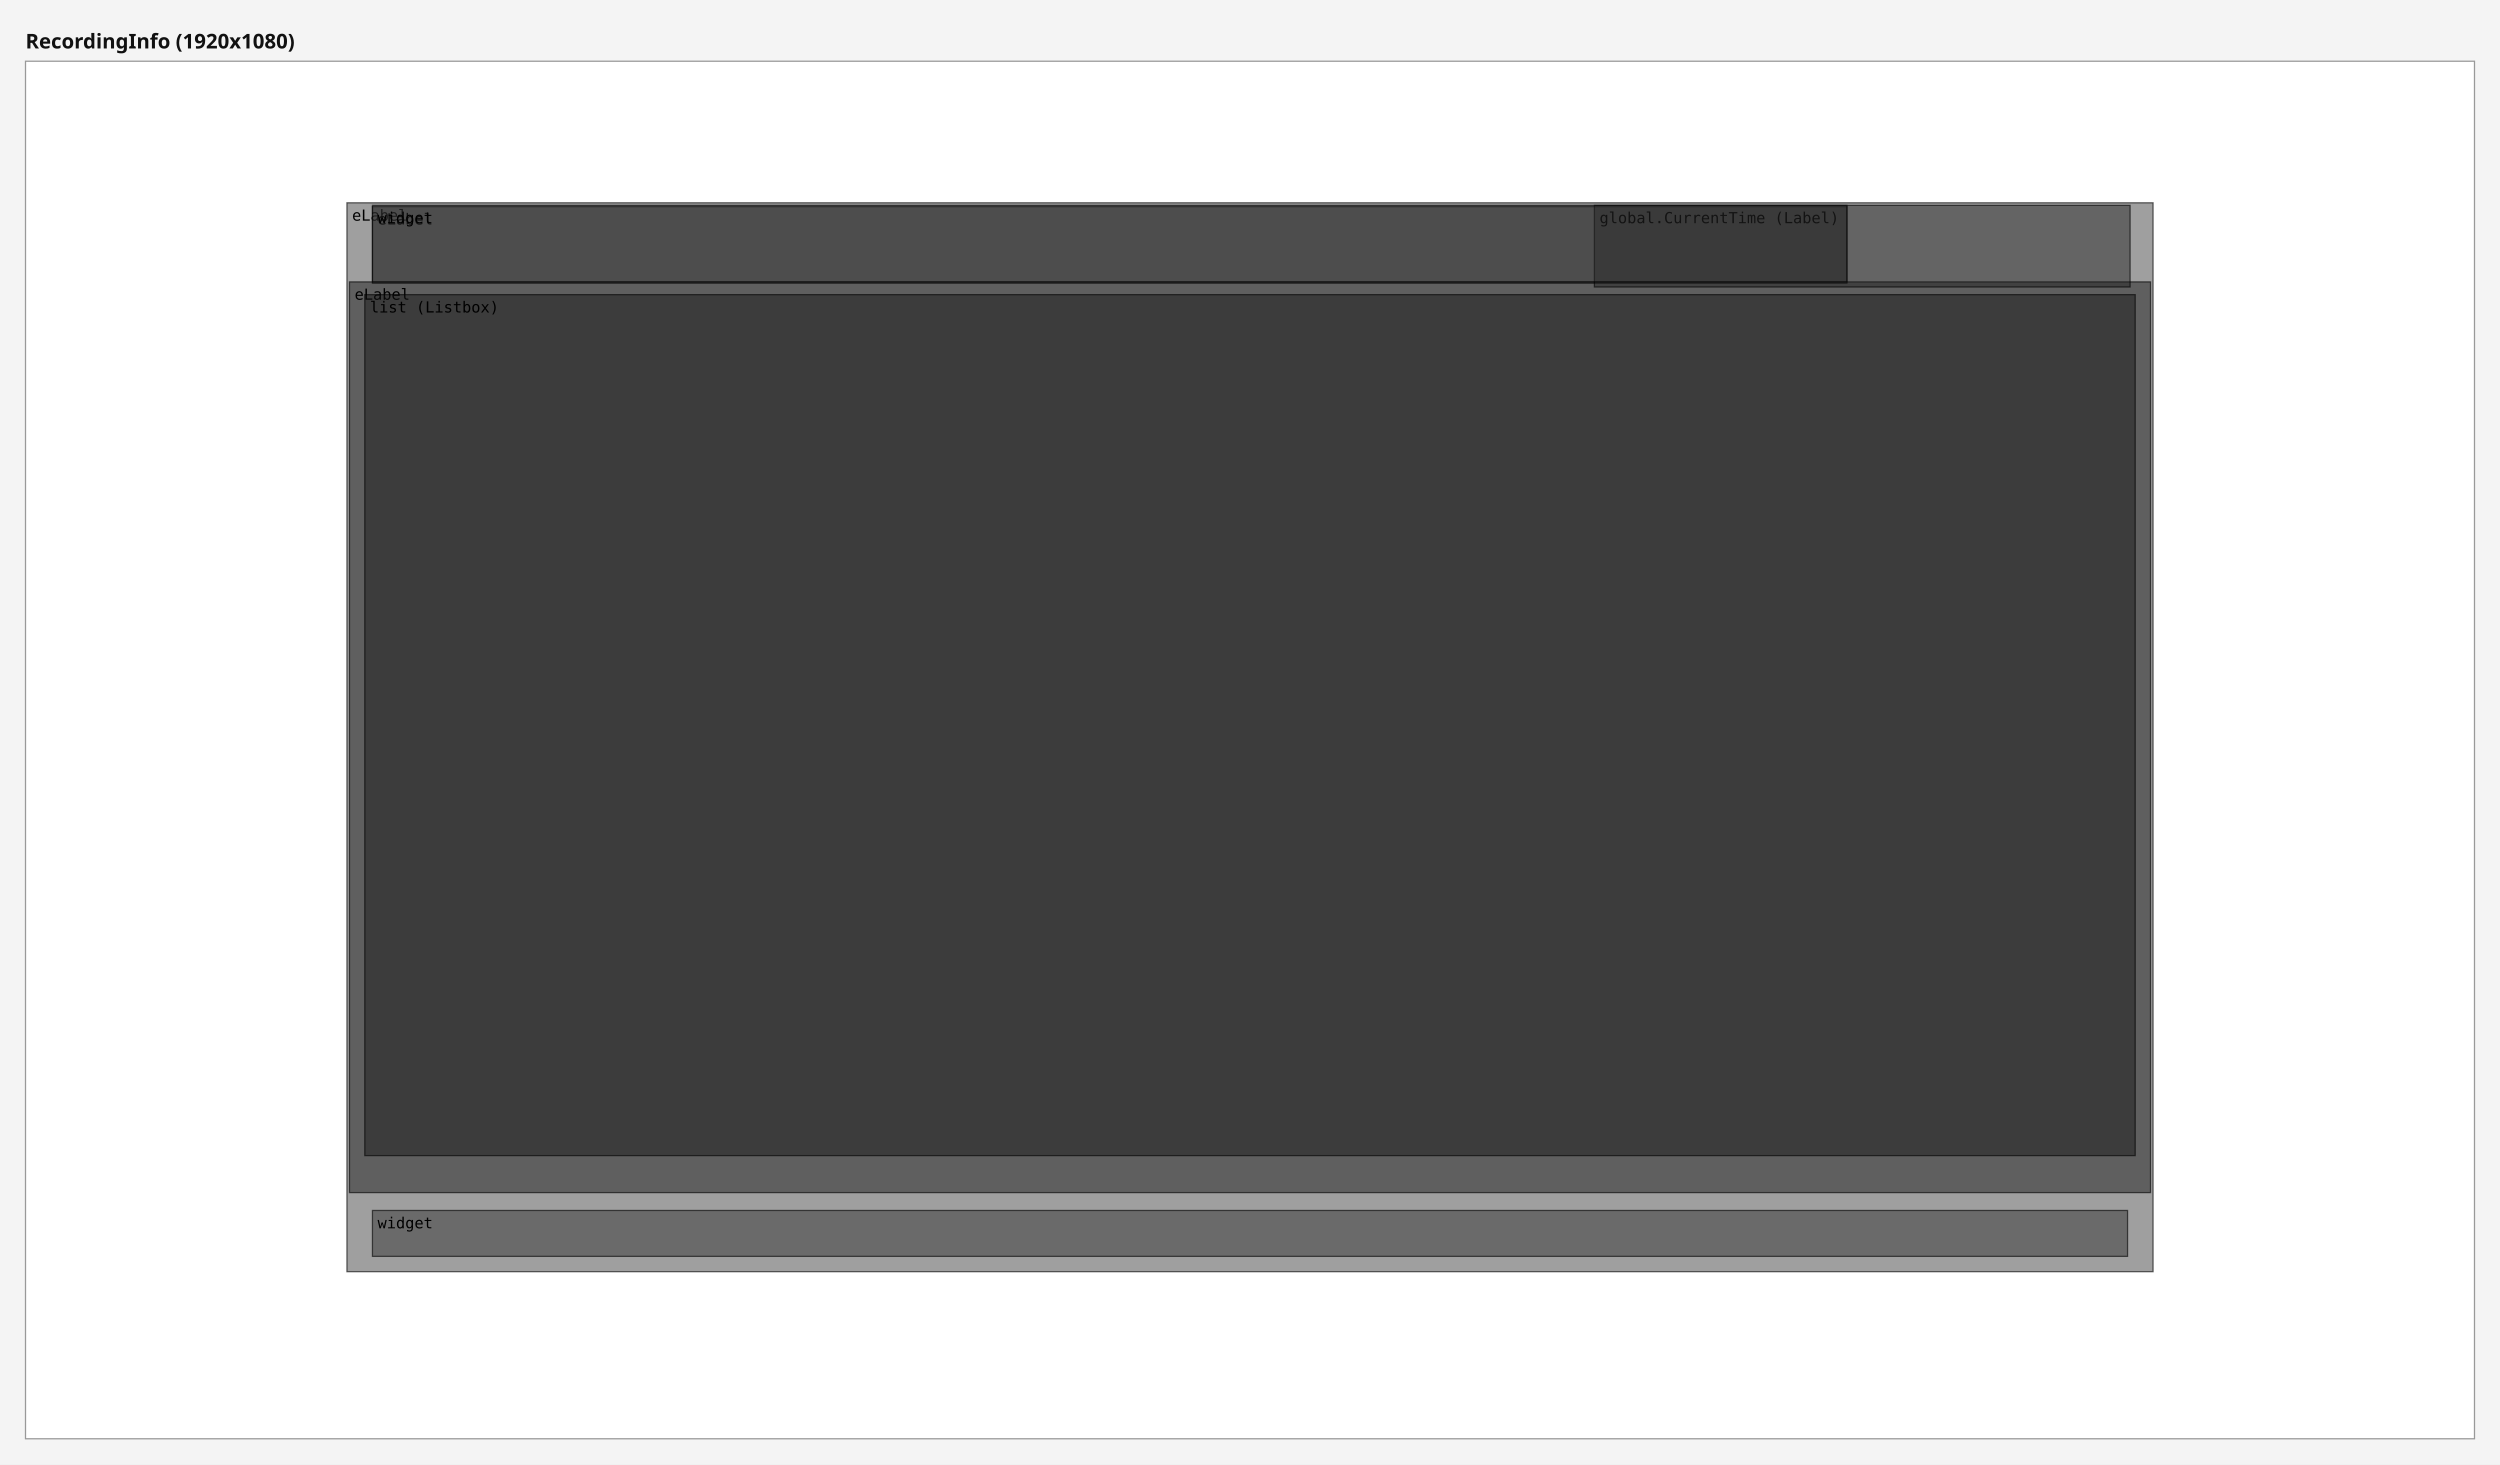
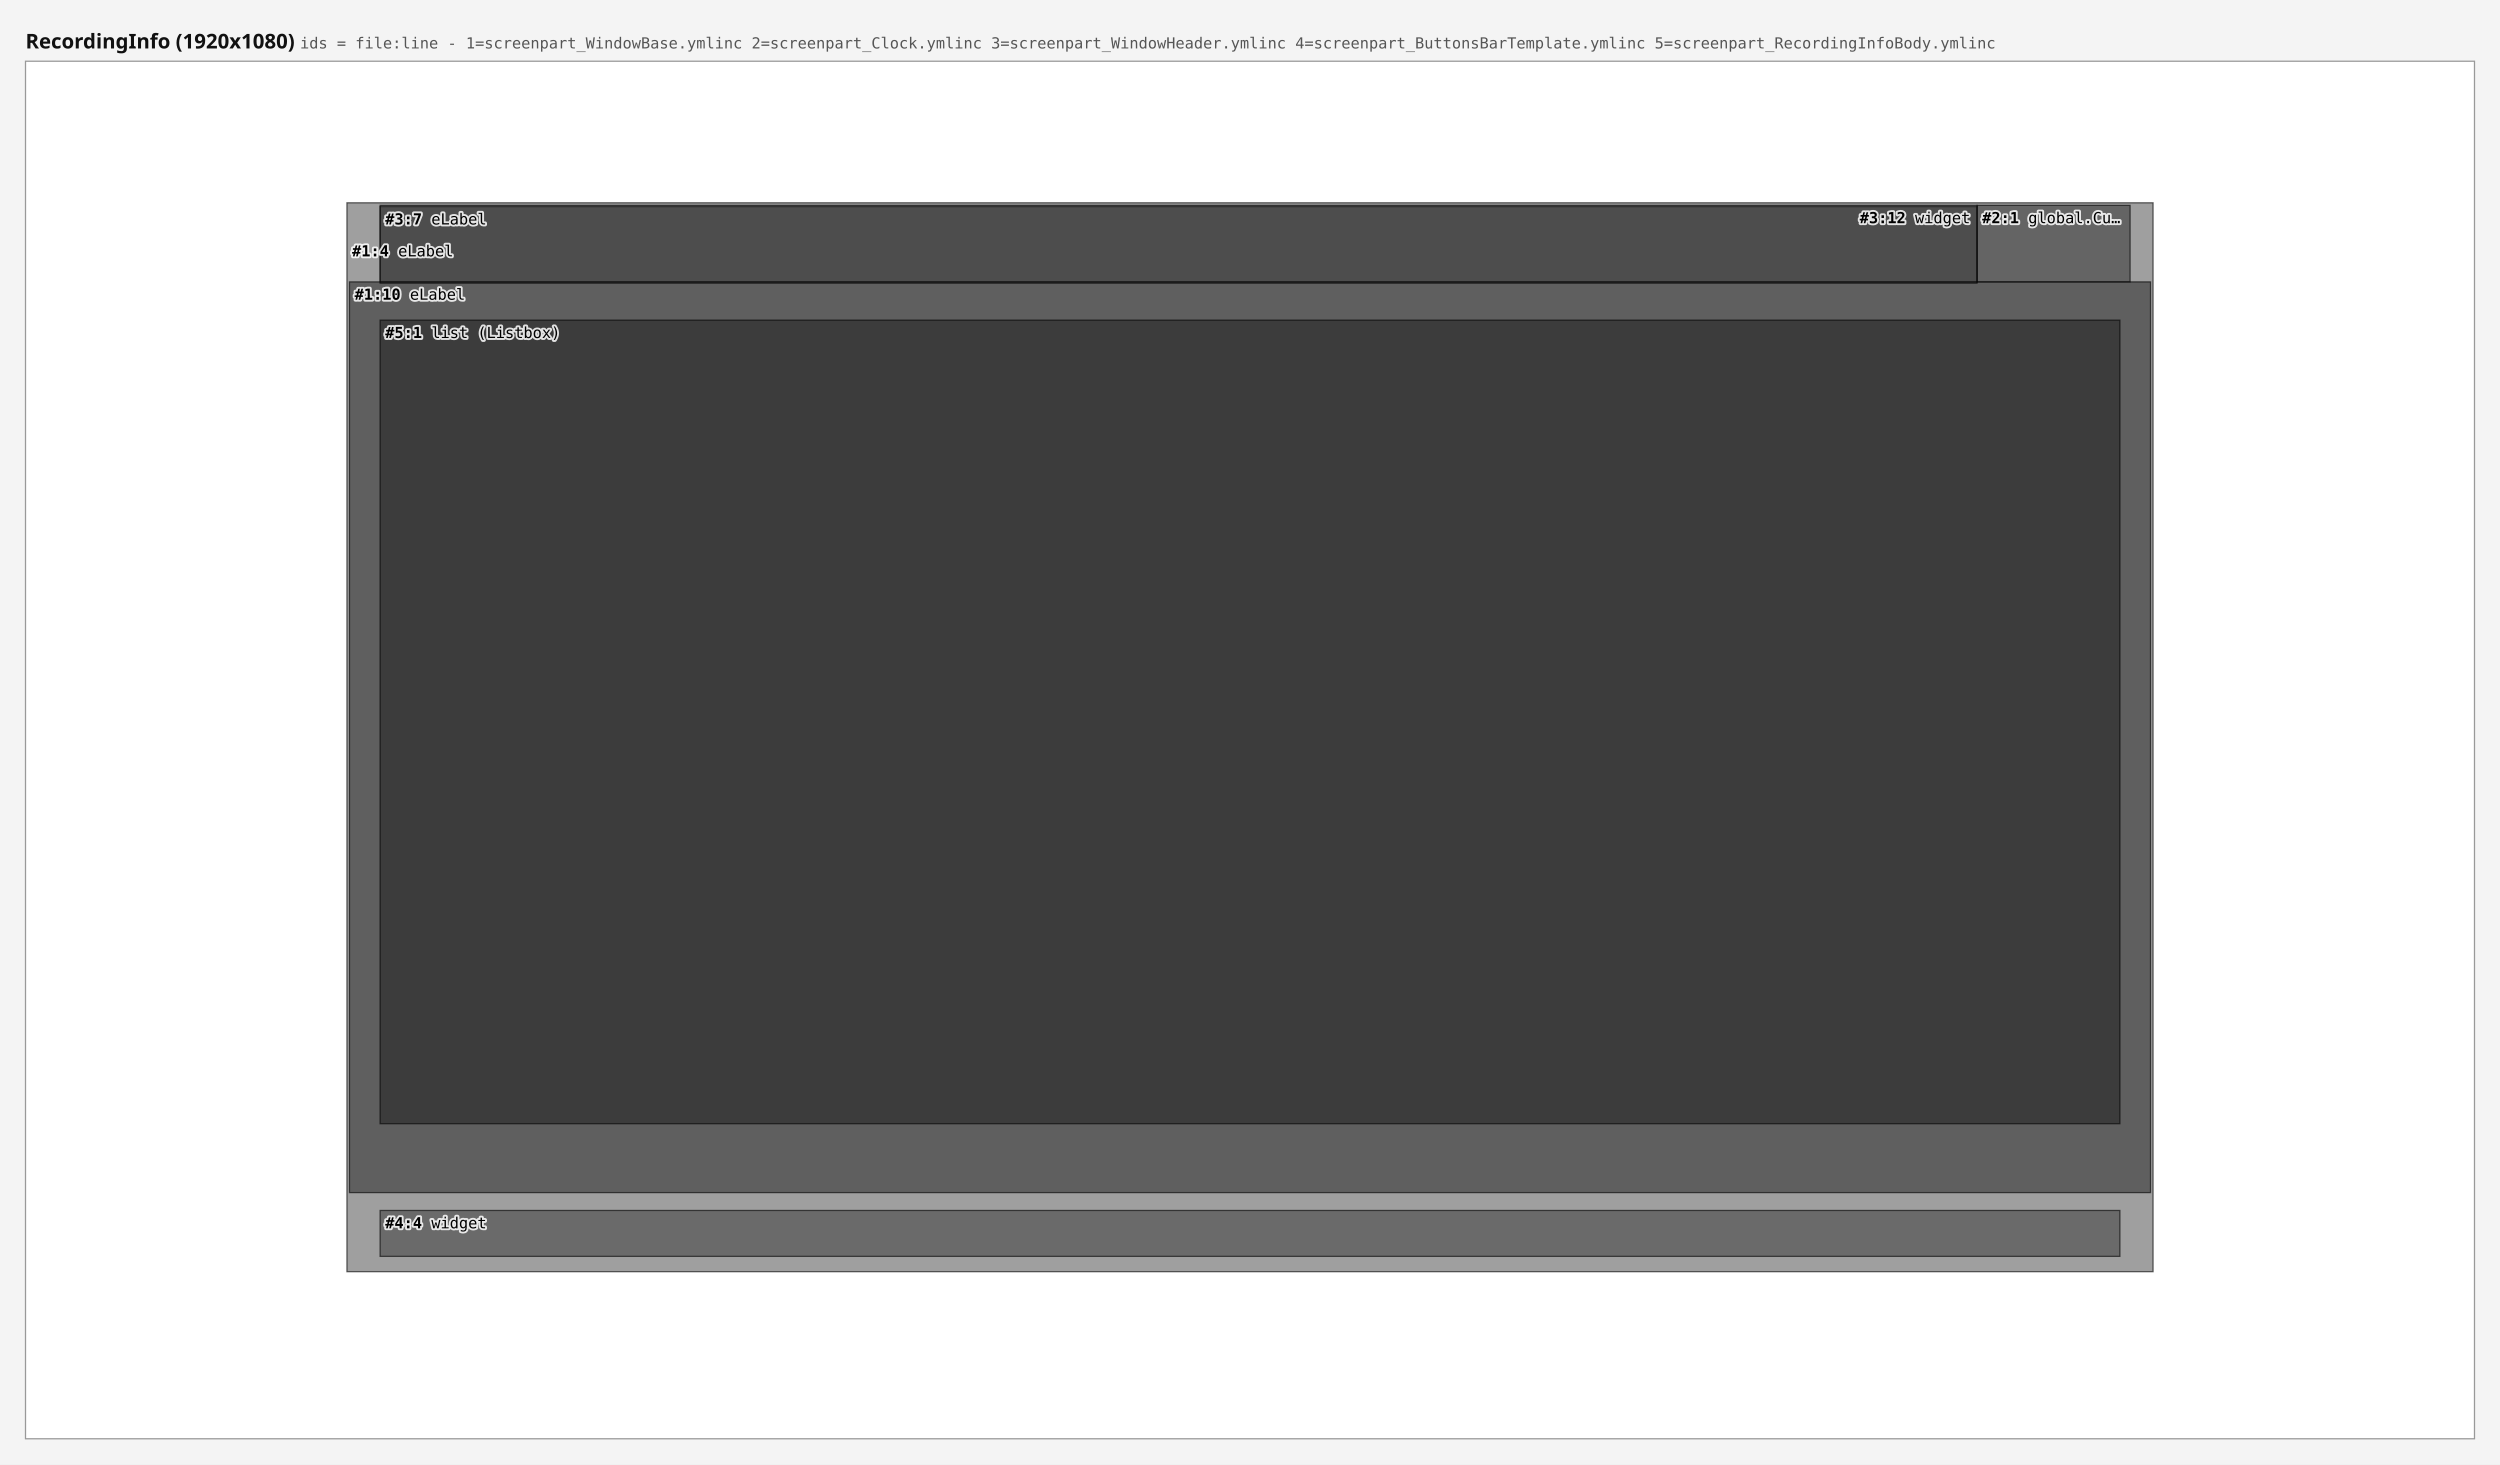
<svg xmlns="http://www.w3.org/2000/svg" width="1960" height="1148" viewBox="0 0 1960 1148">
  <rect x="0" y="0" width="1960" height="1148" fill="#f4f4f4" />
-   <text x="20" y="38" font-family="sans-serif" font-size="16" font-weight="bold" fill="#111111">RecordingInfo (1920x1080)</text>
+   <text x="20" y="38" font-family="sans-serif" font-size="16" font-weight="bold" fill="#111111">RecordingInfo (1920x1080) <tspan font-family="monospace" font-size="12" font-weight="normal" fill="#555555">ids = file:line - 1=screenpart_WindowBase.ymlinc  2=screenpart_Clock.ymlinc  3=screenpart_WindowHeader.ymlinc  4=screenpart_ButtonsBarTemplate.ymlinc  5=screenpart_RecordingInfoBody.ymlinc</tspan>
+   </text>
  <g data-screen="0" transform="translate(20,48)">
    <rect x="0" y="0" width="1920" height="1080" fill="#ffffff" stroke="#999999" stroke-width="1" />
-     <g>
-       <rect data-ref="0:0" x="252" y="111" width="1416" height="838" fill="#2c2c2c" fill-opacity="0.45" stroke="#000000" stroke-opacity="0.6" stroke-width="1" />
-       <text x="256" y="125" font-family="monospace" font-size="12" fill="#000000">eLabel</text>
-     </g>
-     <g>
-       <rect data-ref="0:1" x="254" y="173" width="1412" height="714" fill="#121212" fill-opacity="0.45" stroke="#000000" stroke-opacity="0.6" stroke-width="1" />
-       <text x="258" y="187" font-family="monospace" font-size="12" fill="#000000">eLabel</text>
-     </g>
-     <g>
-       <rect data-ref="0:6" x="266" y="183" width="1388" height="675" fill="#121212" fill-opacity="0.45" stroke="#000000" stroke-opacity="0.6" stroke-width="1" />
-       <text x="270" y="197" font-family="monospace" font-size="12" fill="#000000">list (Listbox)</text>
-     </g>
-     <g>
-       <rect data-ref="0:2" x="272" y="901" width="1376" height="36" fill="#2c2c2c" fill-opacity="0.45" stroke="#000000" stroke-opacity="0.6" stroke-width="1" />
-       <text x="276" y="915" font-family="monospace" font-size="12" fill="#000000">widget</text>
-     </g>
-     <g>
-       <rect data-ref="0:4" x="272" y="114" width="1156" height="60" fill="#2c2c2c" fill-opacity="0.45" stroke="#000000" stroke-opacity="0.6" stroke-width="1" />
-       <text x="276" y="128" font-family="monospace" font-size="12" fill="#000000">eLabel</text>
-     </g>
-     <g>
-       <rect data-ref="0:3" x="1230" y="113" width="420" height="64" fill="#1d1d1d" fill-opacity="0.45" stroke="#000000" stroke-opacity="0.6" stroke-width="1" />
-       <text x="1234" y="127" font-family="monospace" font-size="12" fill="#000000">global.CurrentTime (Label)</text>
-     </g>
-     <g>
-       <rect data-ref="0:5" x="272" y="113" width="1156" height="60" fill="#2c2c2c" fill-opacity="0.45" stroke="#000000" stroke-opacity="0.6" stroke-width="1" />
-       <text x="276" y="127" font-family="monospace" font-size="12" fill="#000000">widget</text>
+     <rect data-ref="0:0" data-src="screenpart_WindowBase.ymlinc:4" x="252" y="111" width="1416" height="838" fill="#2c2c2c" fill-opacity="0.45" stroke="#000000" stroke-opacity="0.6" stroke-width="1" />
+     <rect data-ref="0:1" data-src="screenpart_WindowBase.ymlinc:10" x="254" y="173" width="1412" height="714" fill="#121212" fill-opacity="0.45" stroke="#000000" stroke-opacity="0.6" stroke-width="1" />
+     <rect data-ref="0:6" data-src="screenpart_RecordingInfoBody.ymlinc:1" x="278" y="203" width="1364" height="630" fill="#121212" fill-opacity="0.45" stroke="#000000" stroke-opacity="0.6" stroke-width="1" />
+     <rect data-ref="0:5" data-src="screenpart_ButtonsBarTemplate.ymlinc:4" x="278" y="901" width="1364" height="36" fill="#2c2c2c" fill-opacity="0.45" stroke="#000000" stroke-opacity="0.6" stroke-width="1" />
+     <rect data-ref="0:3" data-src="screenpart_WindowHeader.ymlinc:7" x="278" y="114" width="1252" height="60" fill="#2c2c2c" fill-opacity="0.45" stroke="#000000" stroke-opacity="0.6" stroke-width="1" />
+     <rect data-ref="0:2" data-src="screenpart_Clock.ymlinc:1" x="1530" y="113" width="120" height="60" fill="#1d1d1d" fill-opacity="0.45" stroke="#000000" stroke-opacity="0.6" stroke-width="1" />
+     <rect data-ref="0:4" data-src="screenpart_WindowHeader.ymlinc:12" x="278" y="113" width="1252" height="60" fill="#2c2c2c" fill-opacity="0.45" stroke="#000000" stroke-opacity="0.6" stroke-width="1" />
+     <g pointer-events="none" font-family="monospace" font-size="12" fill="#000000" stroke="#ffffff" stroke-width="3" stroke-opacity="0.85" stroke-linejoin="round" paint-order="stroke">
+       <text x="256" y="153">
+         <tspan font-weight="bold">#1:4</tspan> eLabel</text>
+       <text x="258" y="187">
+         <tspan font-weight="bold">#1:10</tspan> eLabel</text>
+       <text x="282" y="217">
+         <tspan font-weight="bold">#5:1</tspan> list (Listbox)</text>
+       <text x="282" y="915">
+         <tspan font-weight="bold">#4:4</tspan> widget</text>
+       <text x="282" y="128">
+         <tspan font-weight="bold">#3:7</tspan> eLabel</text>
+       <text x="1534" y="127">
+         <tspan font-weight="bold">#2:1</tspan> global.Cu…</text>
+       <text x="1438" y="127">
+         <tspan font-weight="bold">#3:12</tspan> widget</text>
    </g>
  </g>
</svg>
